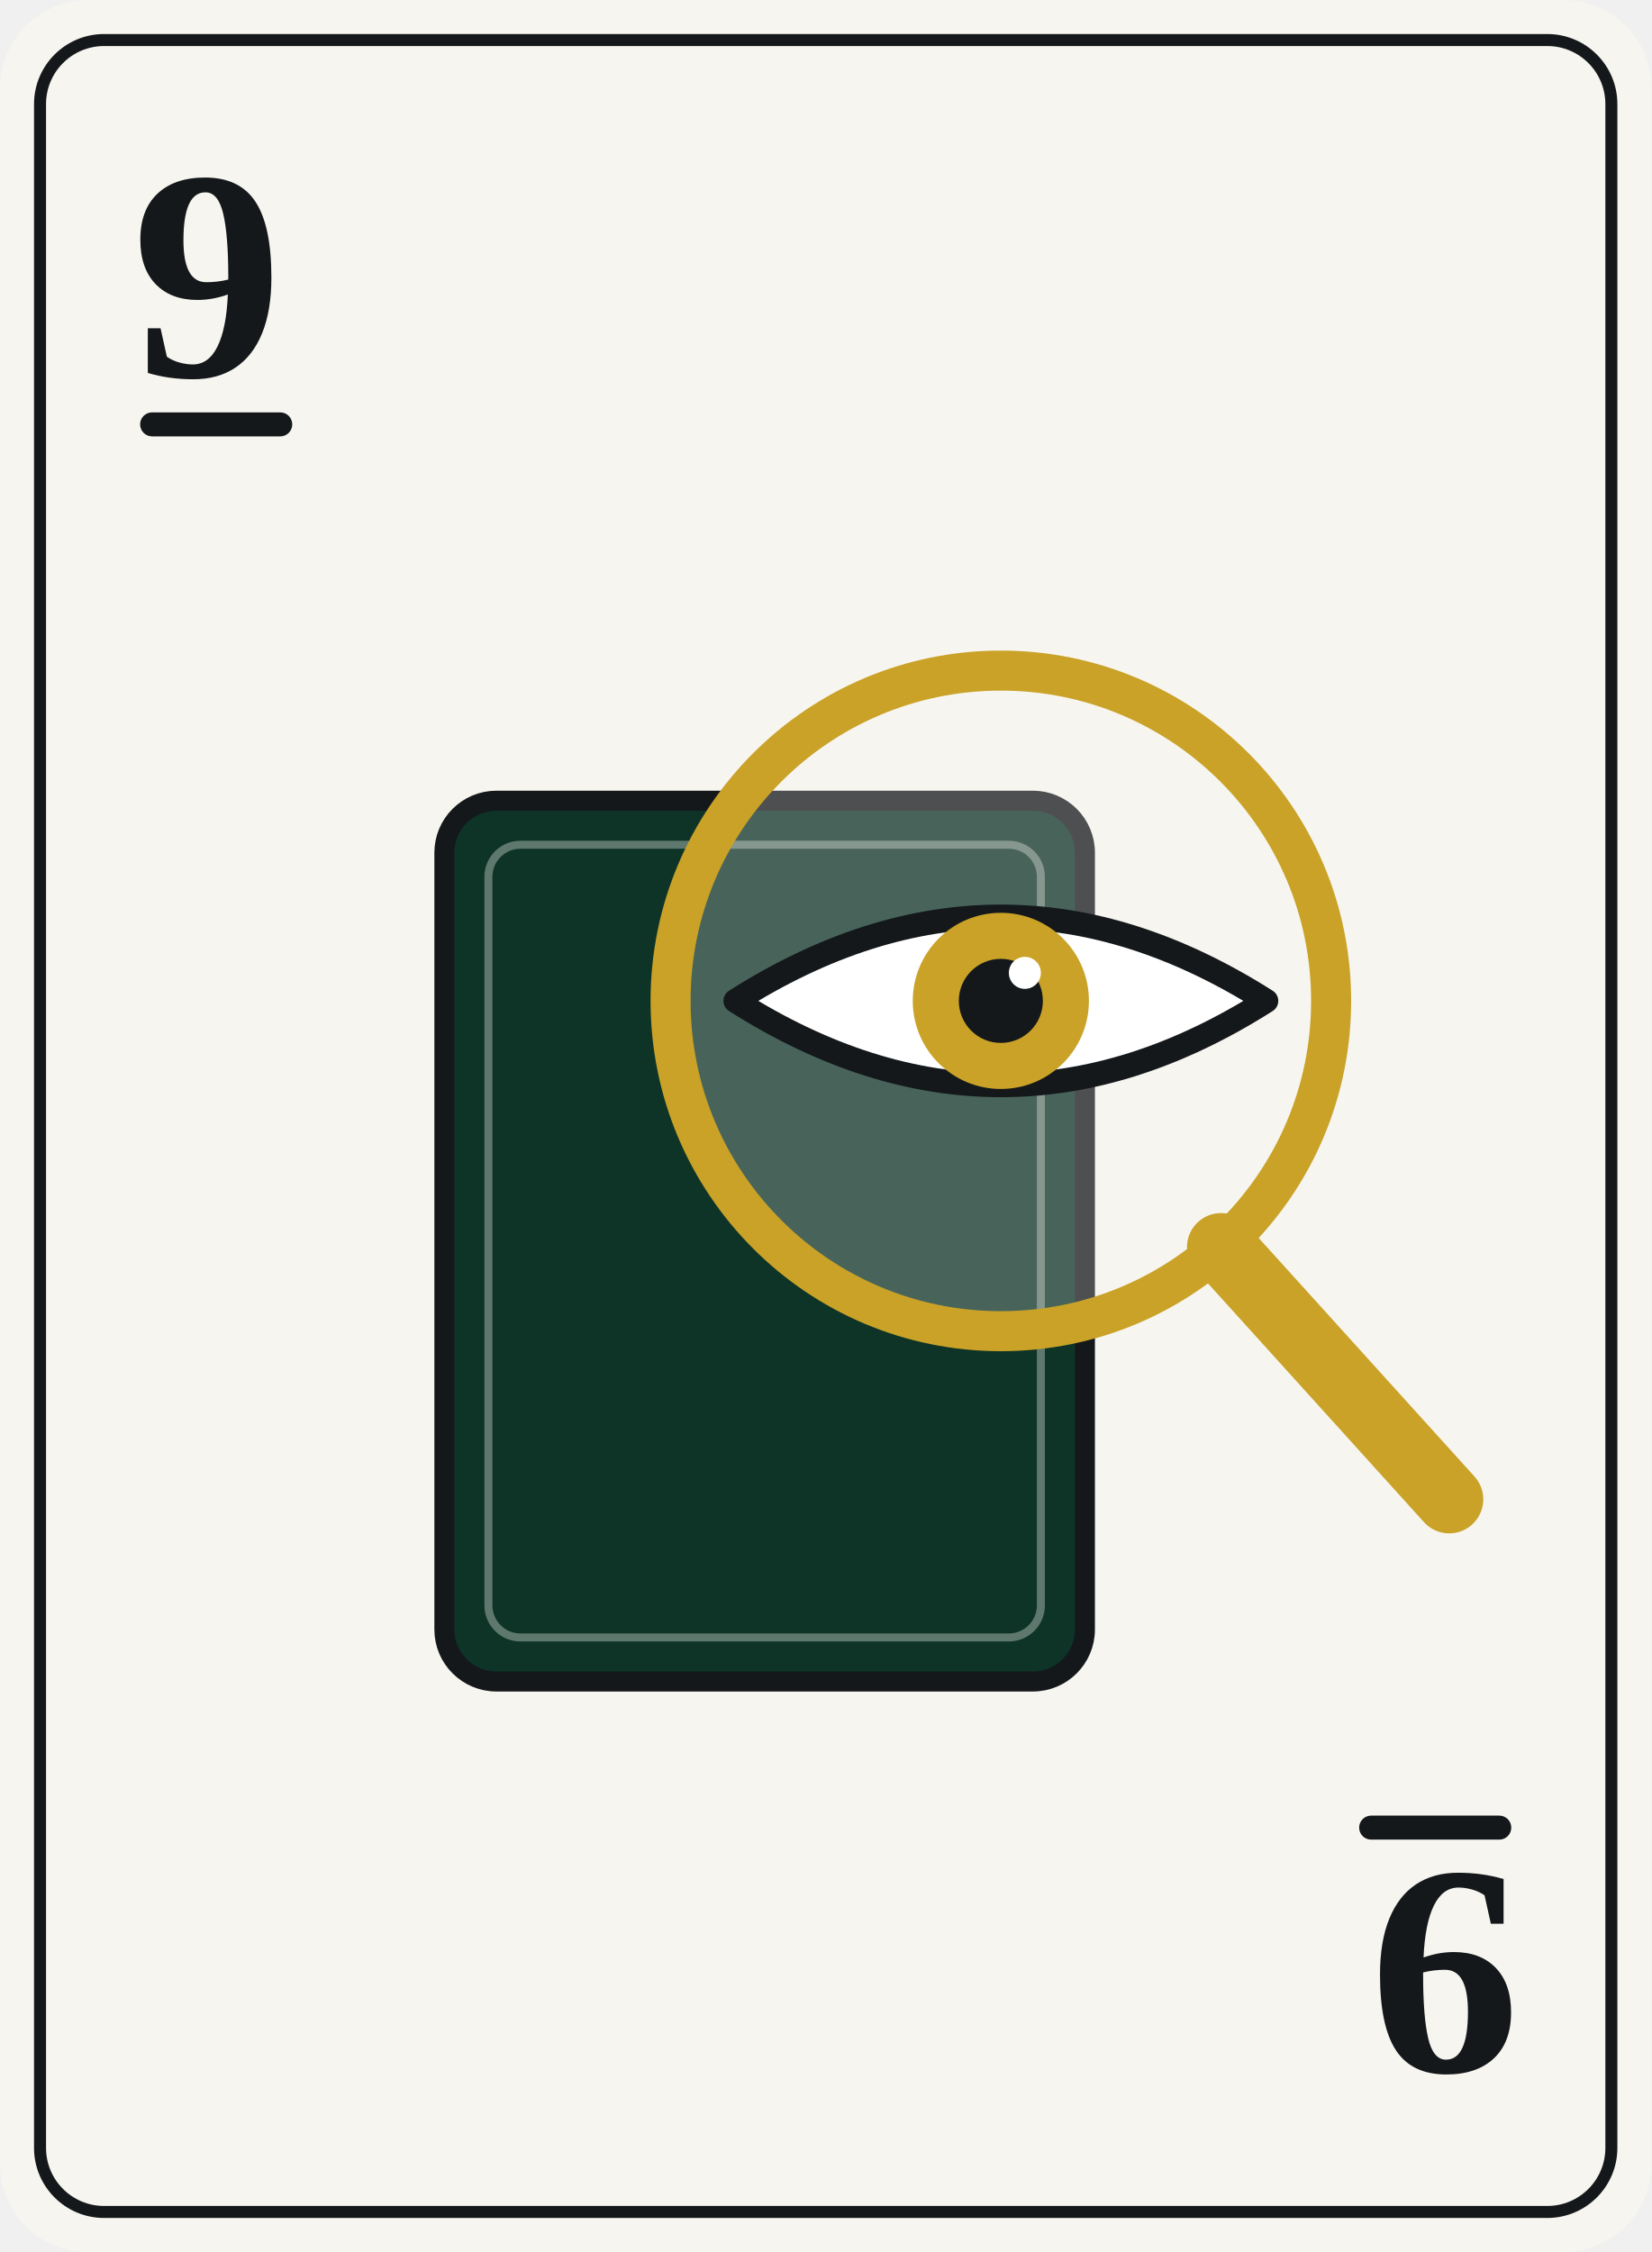
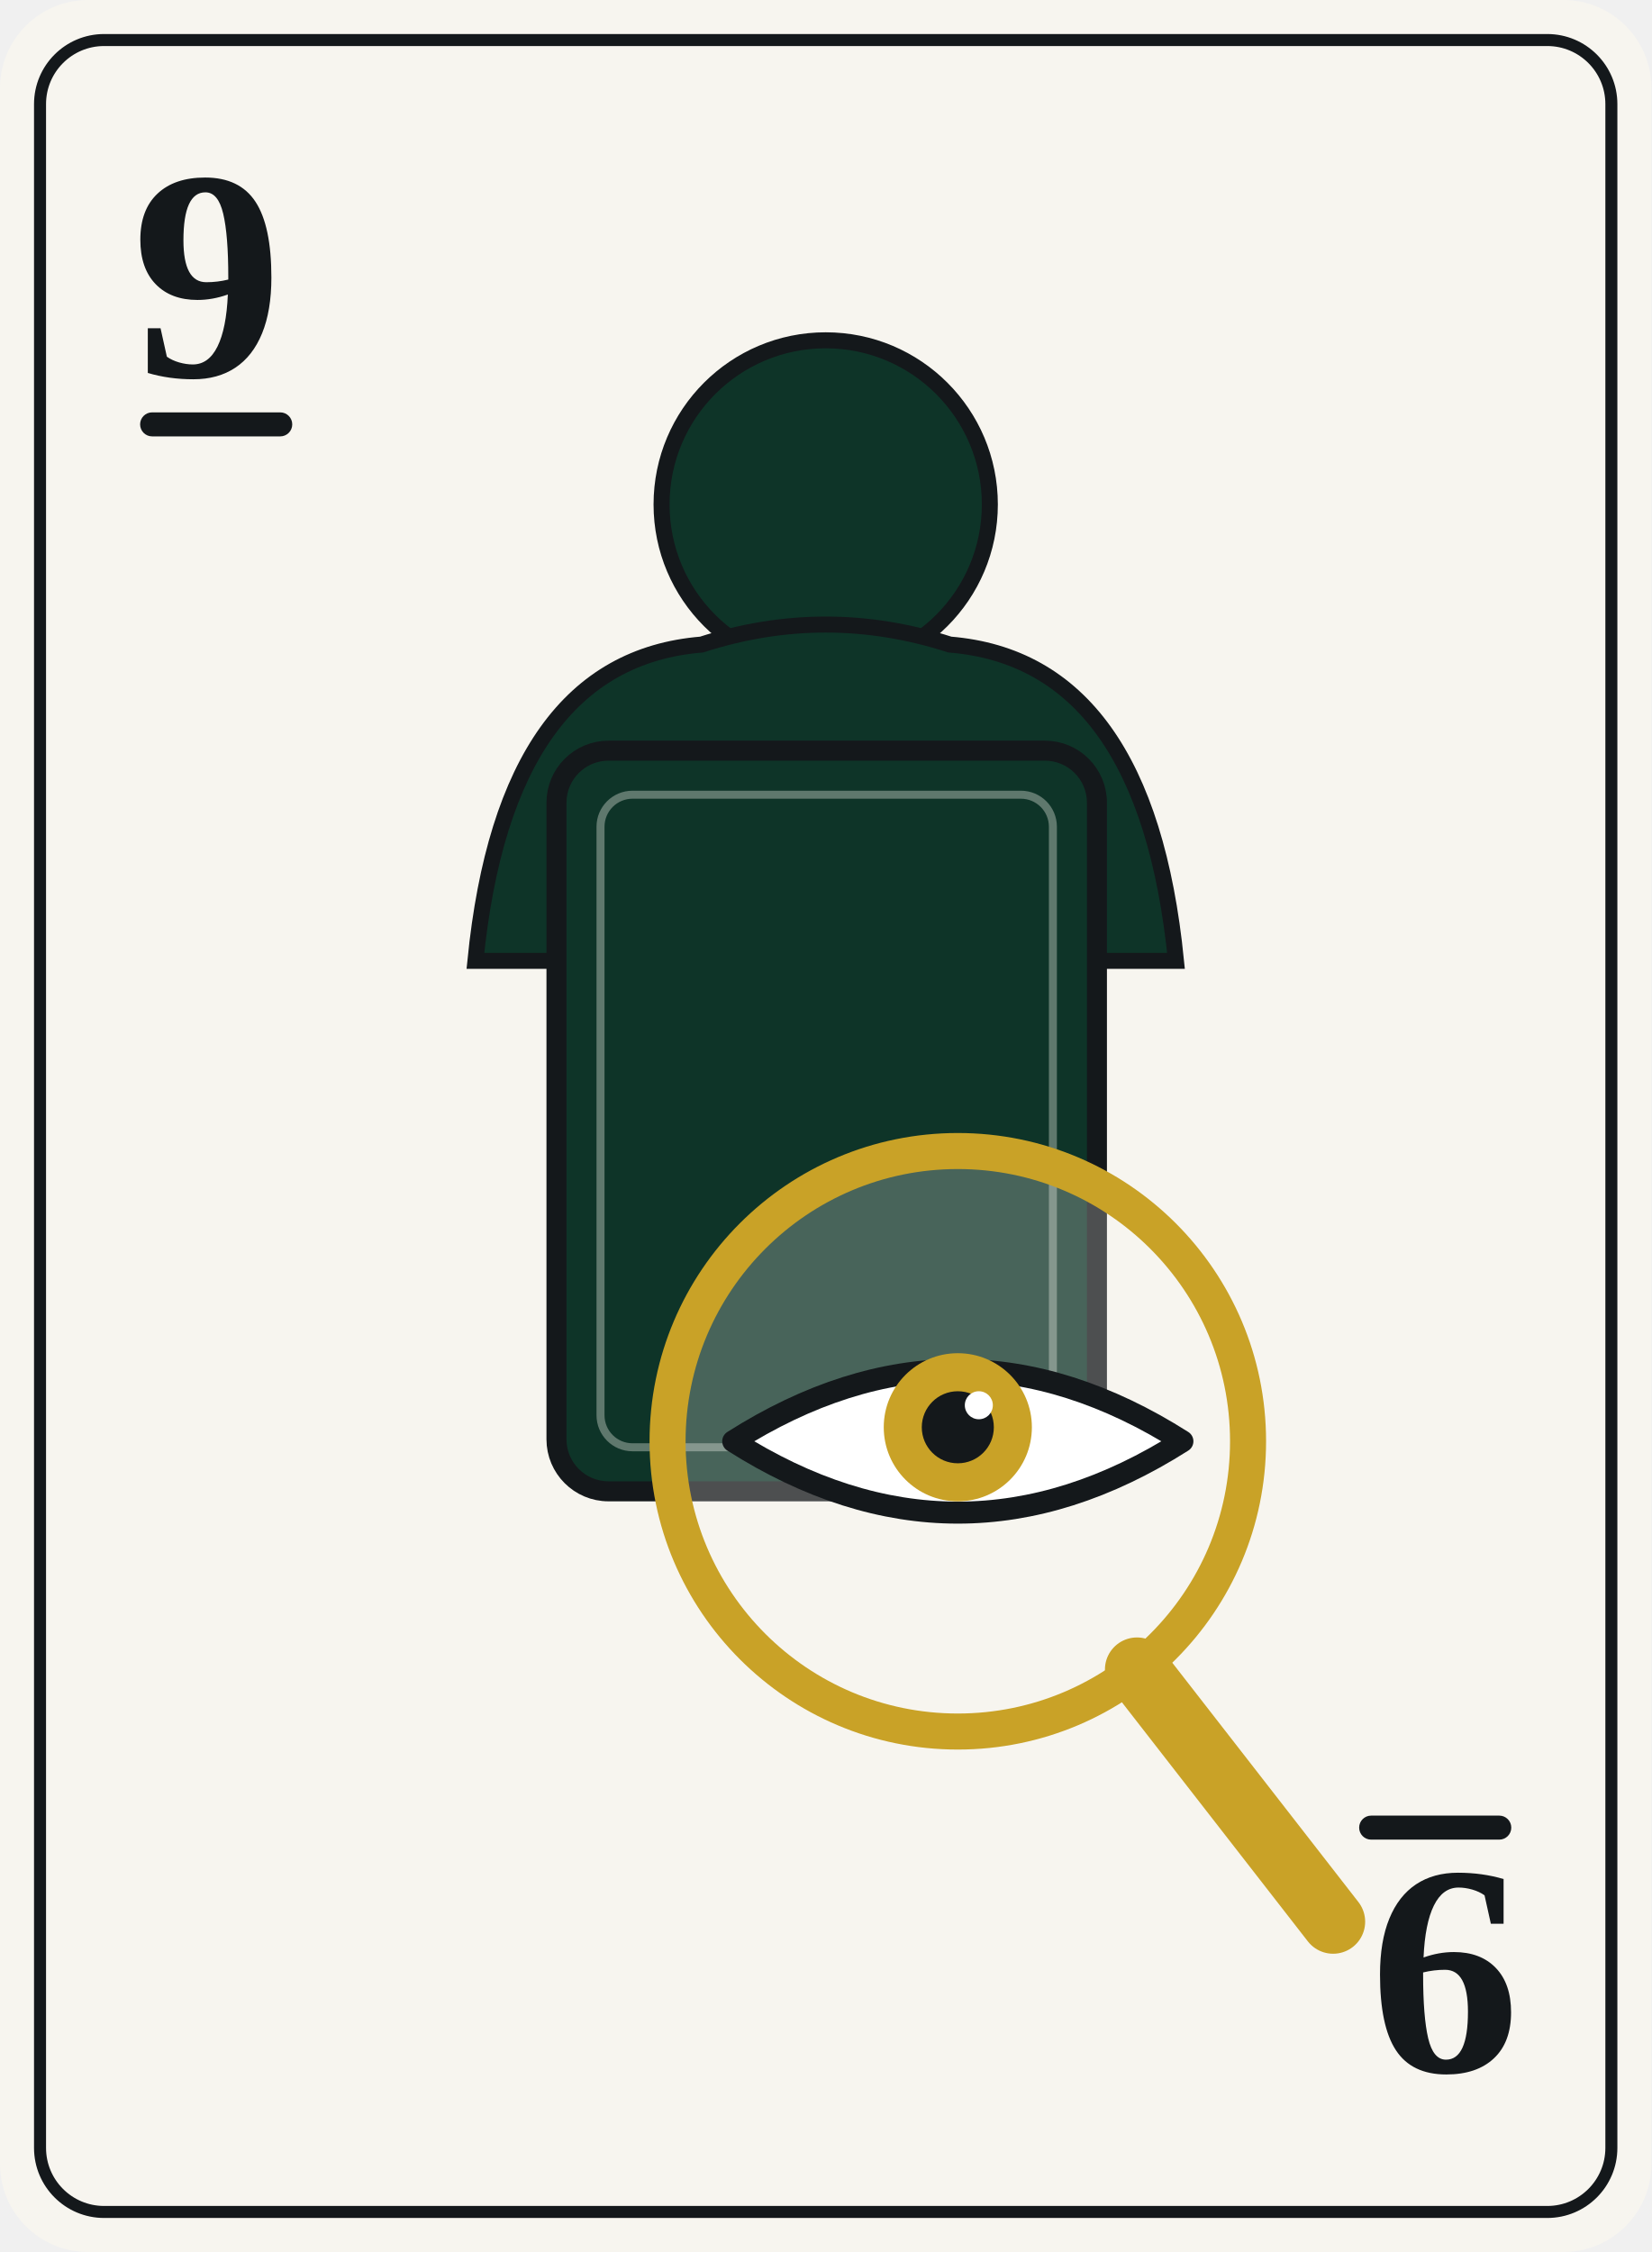
<svg xmlns="http://www.w3.org/2000/svg" viewBox="0 0 825 1125">
  <rect width="825" height="1125" rx="44" fill="#F7F5EF" />
  <rect x="20" y="20" width="785" height="1085" rx="32" fill="none" stroke="#14181B" stroke-width="6" />
  <text x="66" y="188" font-family="Georgia, 'Times New Roman', serif" font-size="150" font-weight="bold" fill="#14181B">9</text>
  <rect x="70" y="206" width="76" height="12" rx="6" fill="#14181B" />
  <g transform="rotate(180 412.5 562.5)">
    <text x="66" y="188" font-family="Georgia, 'Times New Roman', serif" font-size="150" font-weight="bold" fill="#14181B">9</text>
    <rect x="70" y="206" width="76" height="12" rx="6" fill="#14181B" />
  </g>
-   <rect x="222" y="400" width="320" height="440" rx="26" fill="#0E3428" stroke="#14181B" stroke-width="10" />
-   <rect x="244" y="422" width="276" height="396" rx="16" fill="none" stroke="#F7F5EF" stroke-width="4" opacity="0.35" />
-   <circle cx="500" cy="500" r="165" fill="#F7F5EF" opacity="0.25" />
-   <line x1="610" y1="623" x2="724" y2="749" stroke="#C9A227" stroke-width="34" stroke-linecap="round" />
-   <circle cx="500" cy="500" r="165" fill="none" stroke="#C9A227" stroke-width="20" />
-   <path d="M 367.4,500 Q 500,415.76 632.6,500 Q 500,584.24 367.4,500 Z" fill="#FFFFFF" stroke="#14181B" stroke-width="12" stroke-linejoin="round" />
-   <circle cx="500" cy="500" r="44" fill="#C9A227" />
-   <circle cx="500" cy="500" r="21" fill="#14181B" />
-   <circle cx="512" cy="486" r="8" fill="#FFFFFF" />
+   <circle cx="412.5" cy="252" r="82" fill="#0E3428" stroke="#14181B" stroke-width="8" />
+   <path d="M 237.5,480 Q 252.5,330 350.5,322 Q 412.5,302 474.5,322 Q 572.5,330 587.5,480 Z" fill="#0E3428" stroke="#14181B" stroke-width="8" />
+   <rect x="278" y="375" width="270" height="370" rx="26" fill="#0E3428" stroke="#14181B" stroke-width="10" />
+   <rect x="300" y="397" width="226" height="326" rx="16" fill="none" stroke="#F7F5EF" stroke-width="4" opacity="0.35" />
+   <circle cx="478.5" cy="720" r="145" fill="#F7F5EF" opacity="0.25" />
+   <line x1="568" y1="834" x2="666" y2="960" stroke="#C9A227" stroke-width="32" stroke-linecap="round" />
+   <circle cx="478.5" cy="720" r="145" fill="none" stroke="#C9A227" stroke-width="18" />
+   <path d="M 366.3,720 Q 478.5,648.72 590.7,720 Q 478.5,791.28 366.3,720 Z" fill="#FFFFFF" stroke="#14181B" stroke-width="11" stroke-linejoin="round" />
+   <circle cx="478.5" cy="713" r="37" fill="#C9A227" />
+   <circle cx="478.5" cy="713" r="18" fill="#14181B" />
+   <circle cx="489" cy="702" r="7" fill="#FFFFFF" />
</svg>
